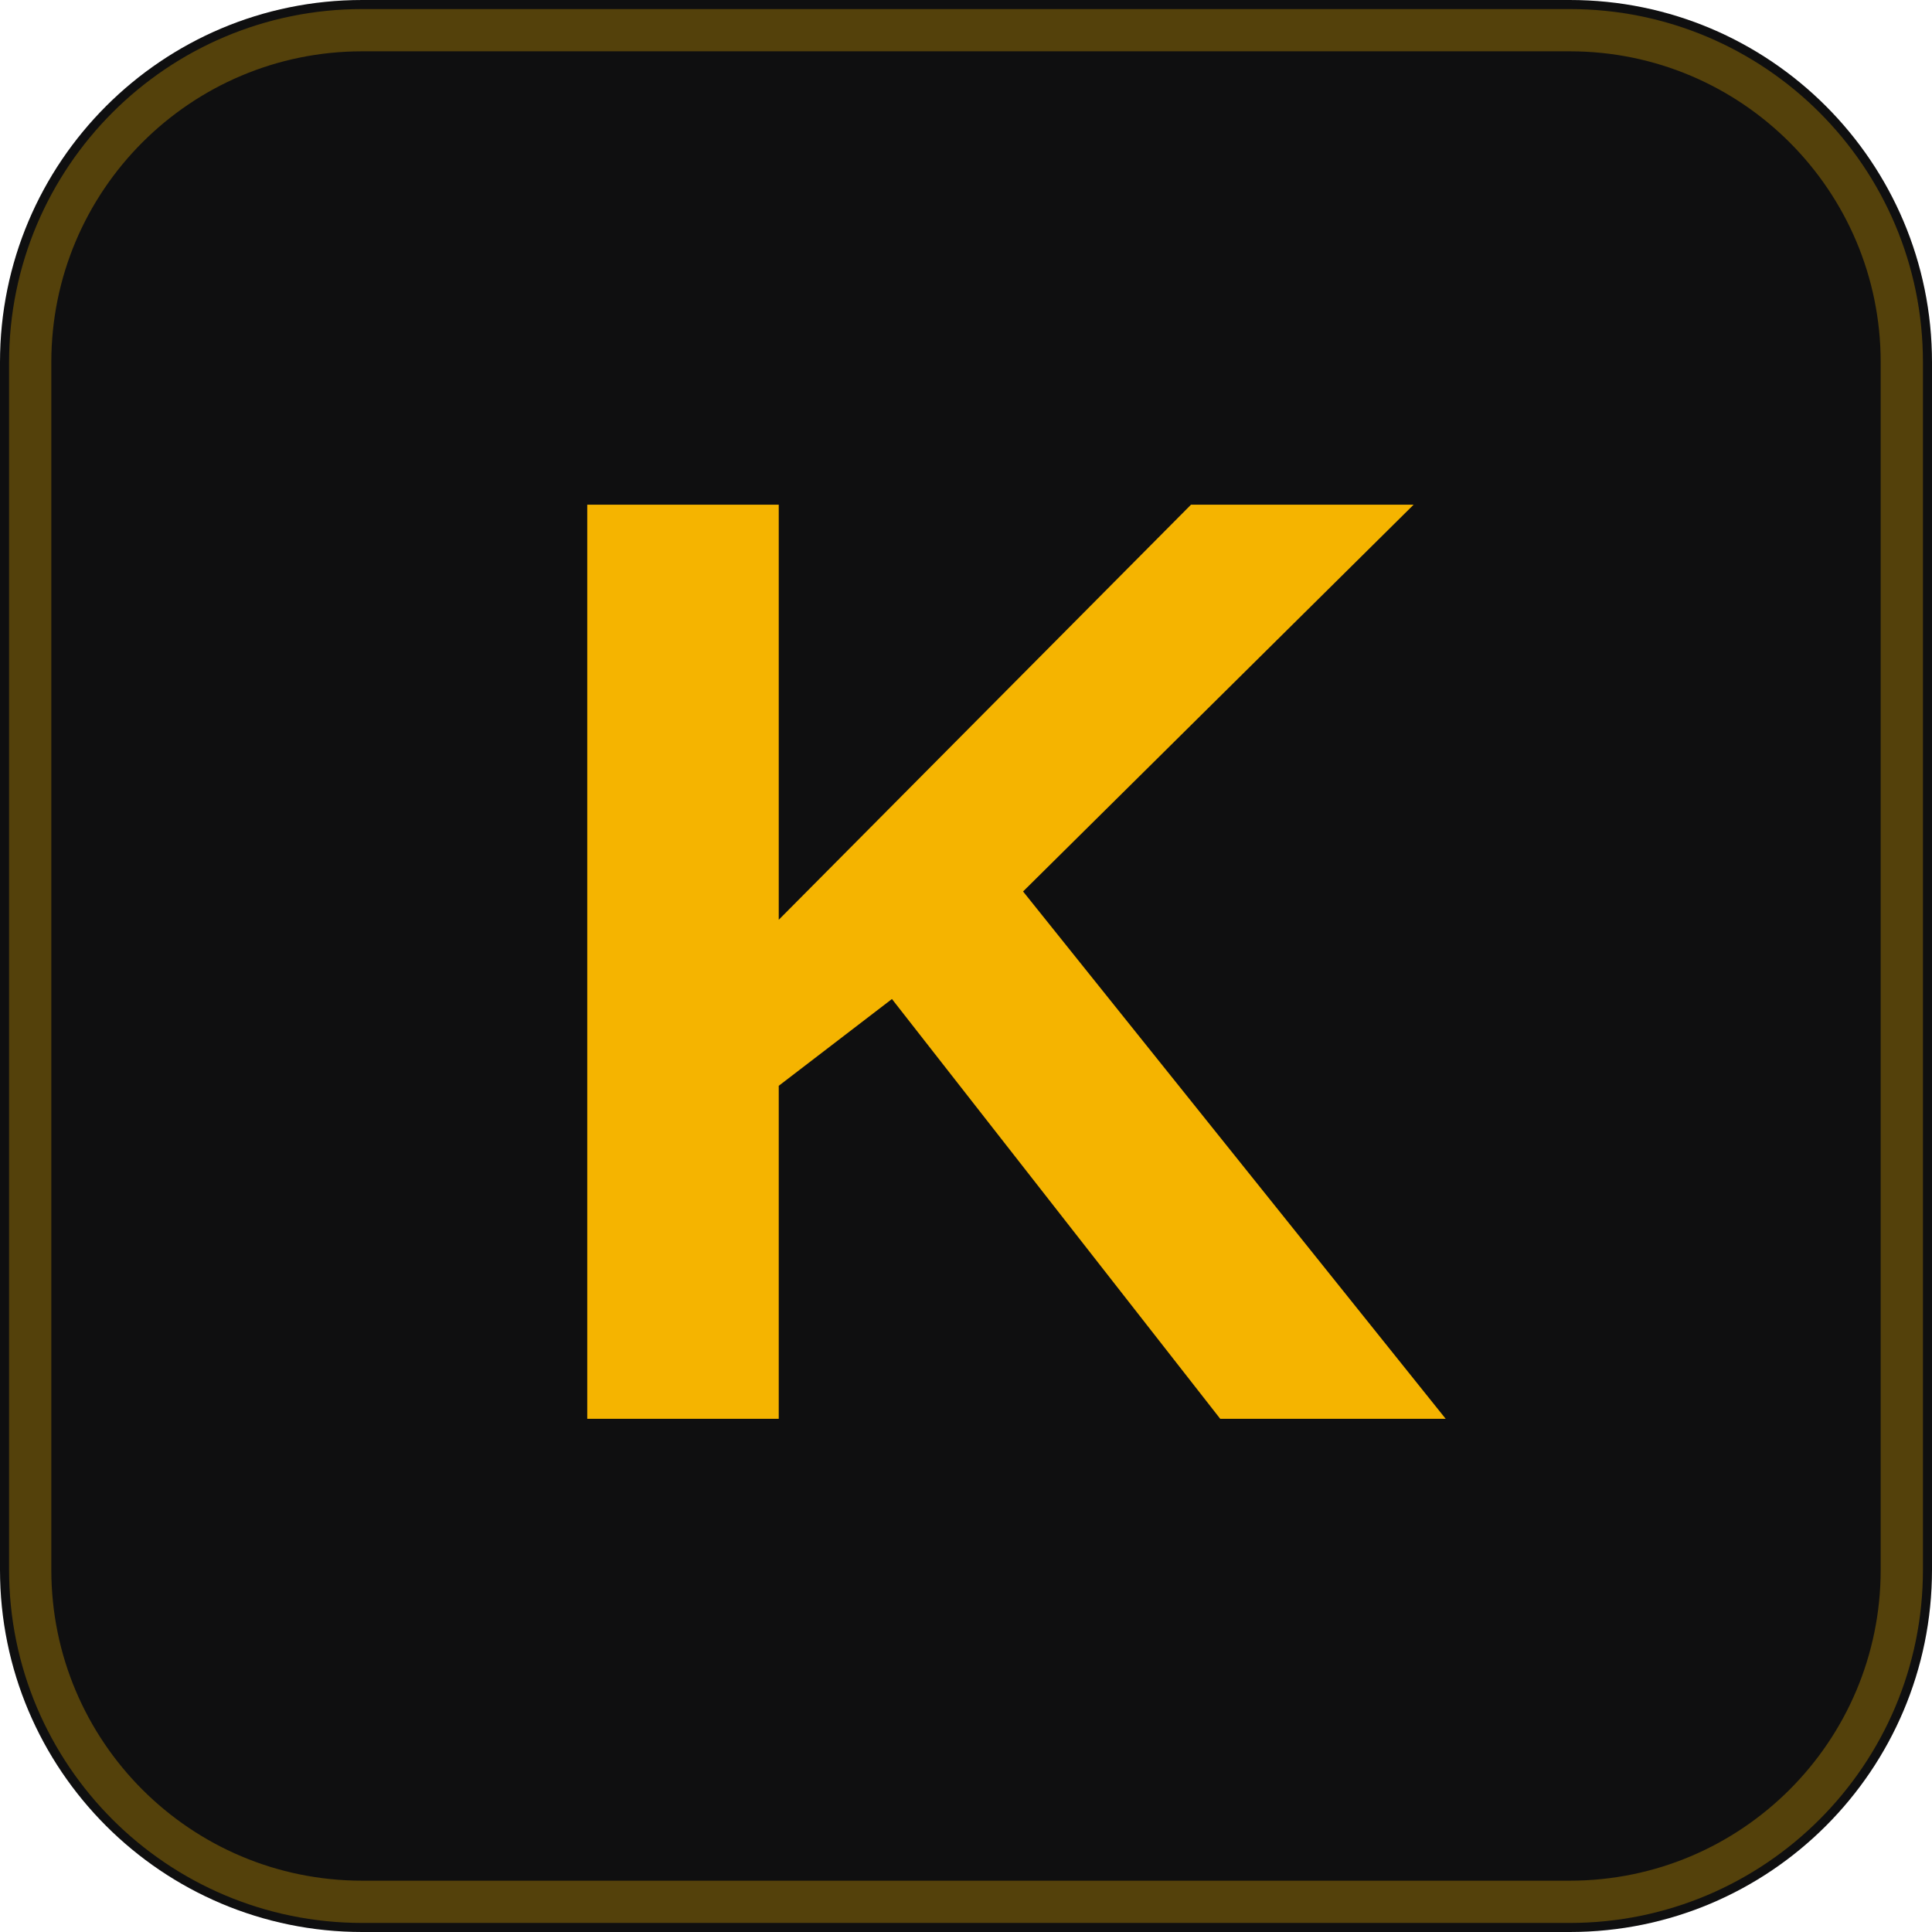
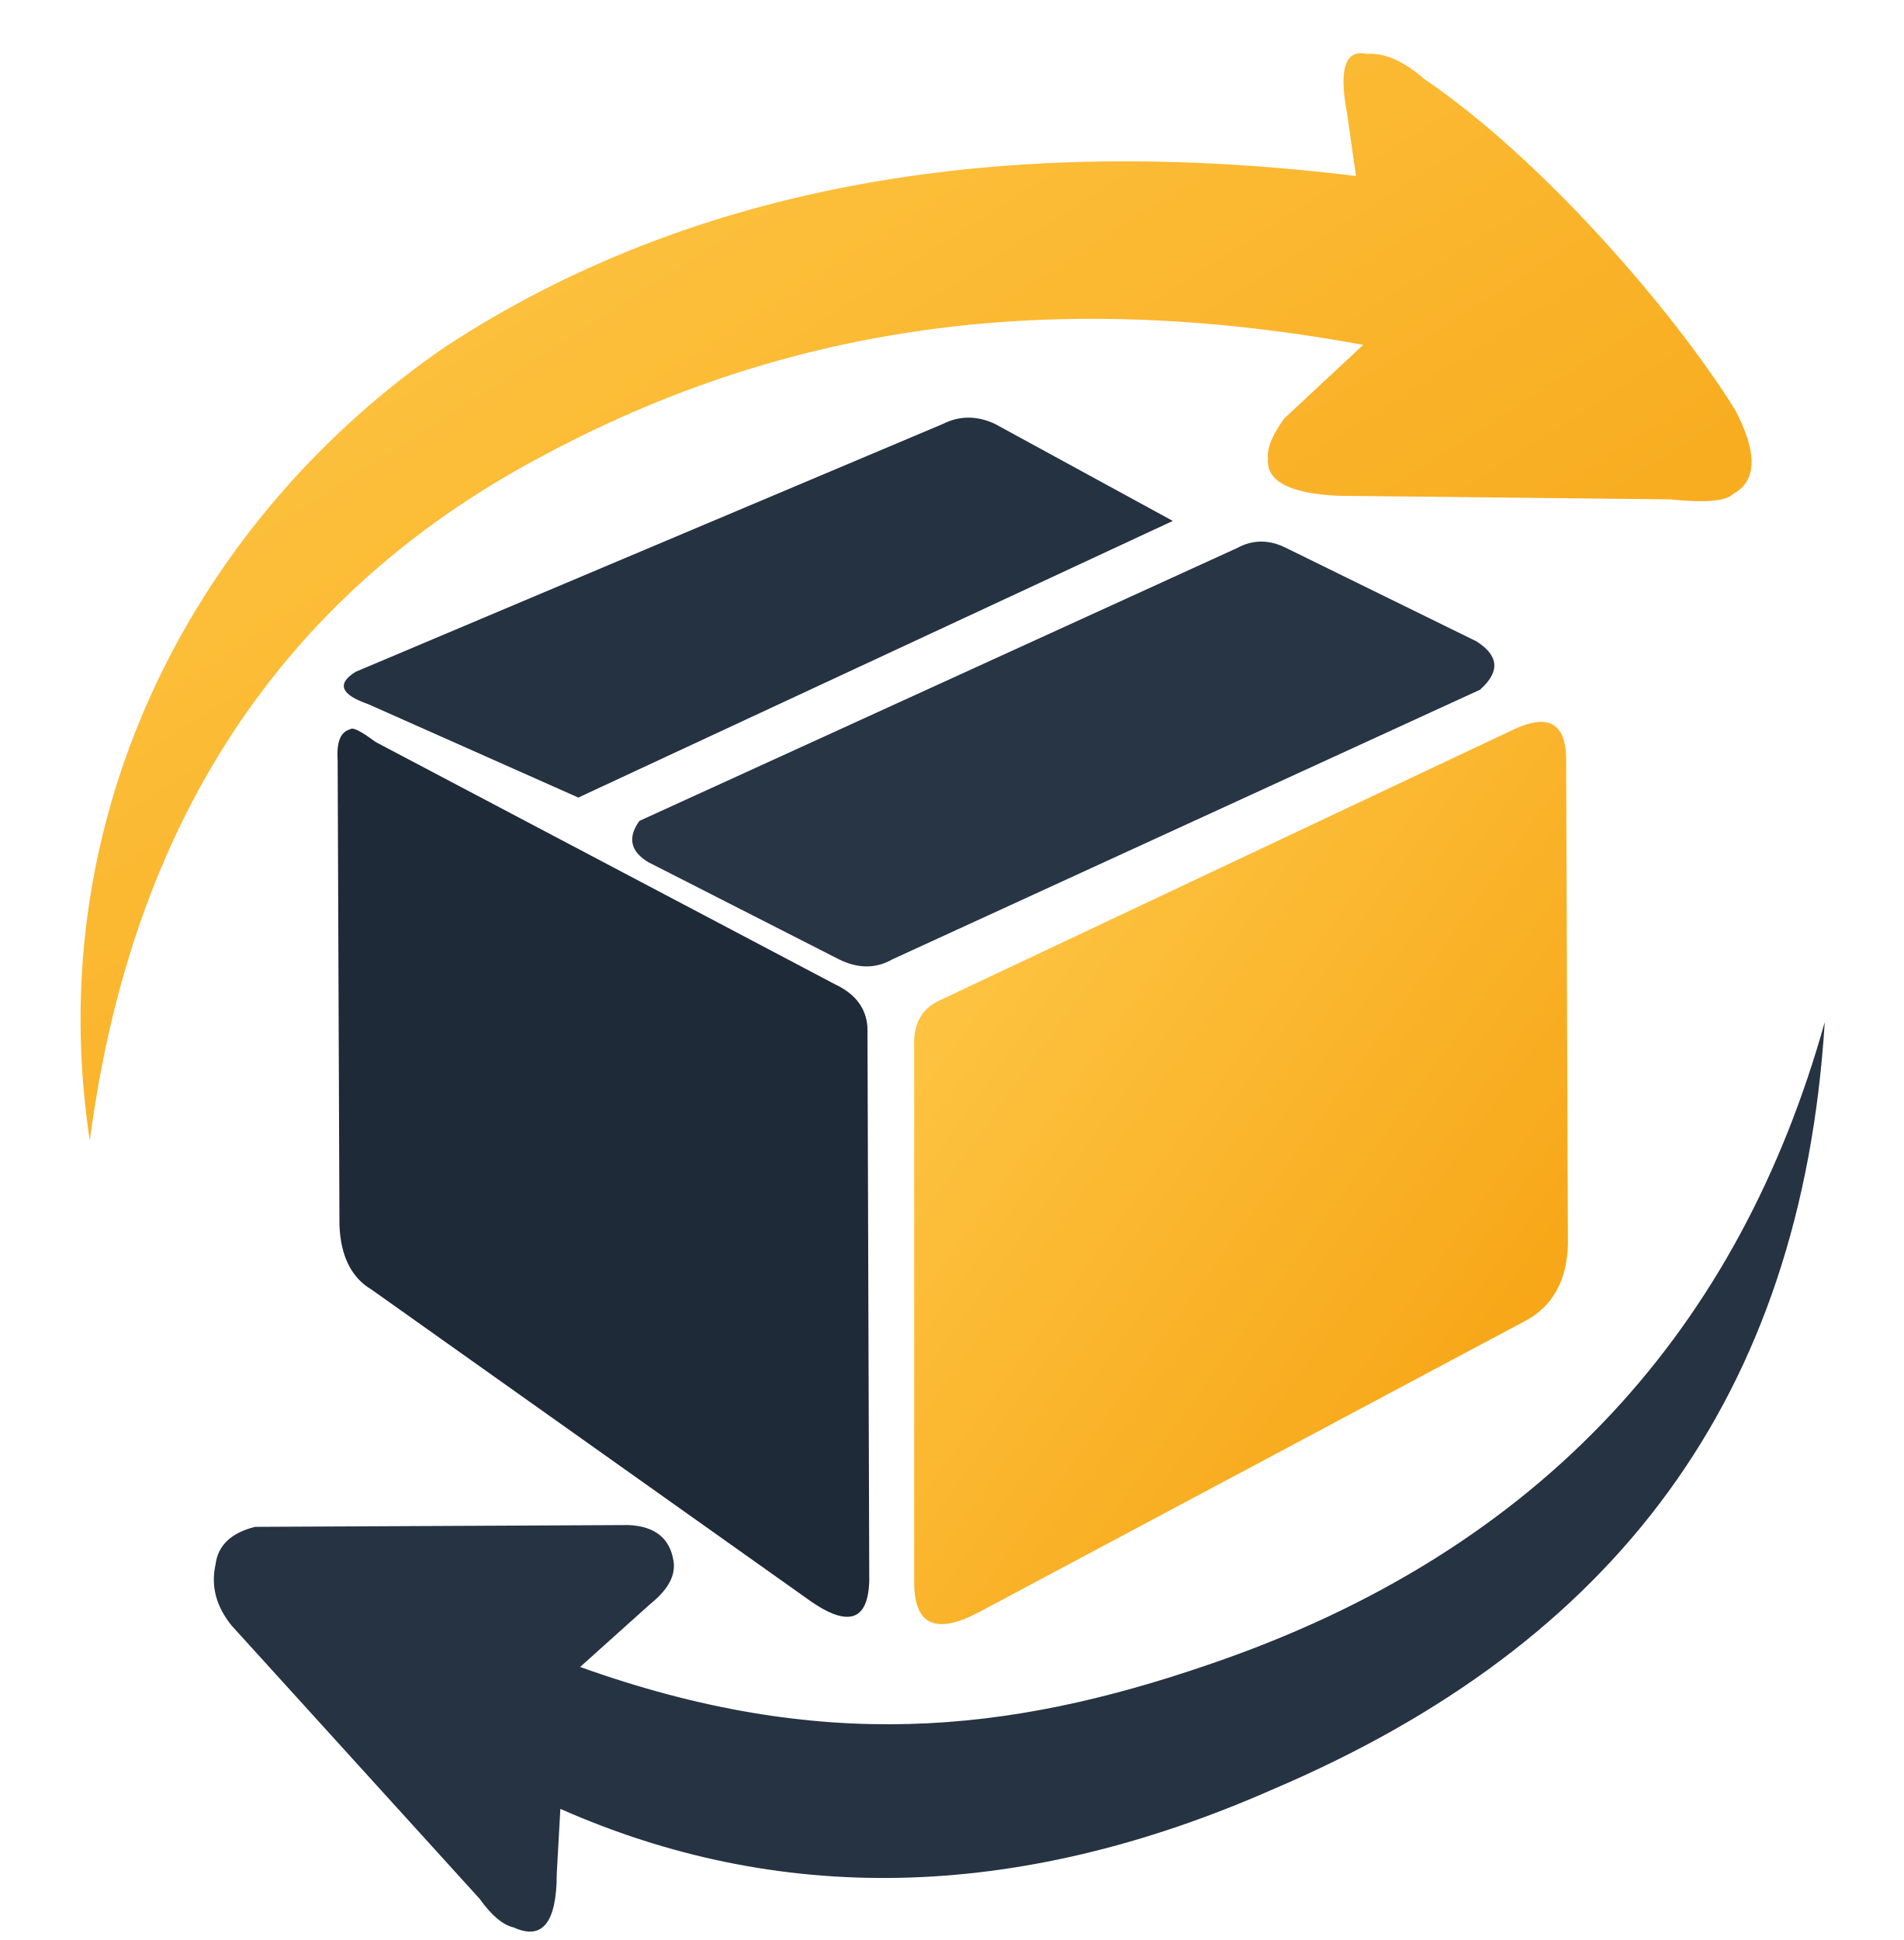
- <svg xmlns="http://www.w3.org/2000/svg" viewBox="0 0 32 32">
-   <rect width="32" height="32" rx="6" fill="#0F0F10" />
-   <rect x="0.5" y="0.5" width="31" height="31" rx="5.5" fill="none" stroke="#F5B400" stroke-width="0.7" opacity="0.3" />
-   <text x="16.2" y="23.5" text-anchor="middle" font-family="Arial Black, Arial, Helvetica, sans-serif" font-weight="900" font-size="22" letter-spacing="-0.5" fill="#F5B400">K</text>
+ <svg xmlns="http://www.w3.org/2000/svg" viewBox="95 65 1060 1080" role="img" aria-label="Kyrivo — carte et flux">
+   <defs>
+     <linearGradient id="gold" x1="0" y1="0" x2="1" y2="1">
+       <stop offset="0" stop-color="#ffcb4c" />
+       <stop offset="1" stop-color="#f59e0b" />
+     </linearGradient>
+   </defs>
+   <path fill="url(#gold)" d="M145 700 C117 516 206 352 343 258 C482 167 654 139 850 163 L845 128 Q838 91 856 95 Q871 94 888 109 C953 153 1026 237 1061 293 Q1080 329 1060 340 Q1054 346 1025 343 L840 341 Q799 339 801 320 Q800 312 810 298 L854 257 C664 222 518 253 393 321 C271 387 171 501 145 700 Z" />
+   <path fill="#253241" d="M620 301 Q634 294 649 301 L748 355 L417 509 L300 457 Q277 449 293 439 Z" />
+   <path fill="#273545" d="M784 370 Q797 363 811 370 L917 422 Q936 434 919 449 L592 599 Q578 607 562 599 L456 545 Q441 536 451 522 Z" />
+   <path fill="#1e2a38" d="M290 471 Q282 473 283 488 L284 747 Q285 773 302 783 L543 954 Q578 980 579 945 L578 637 Q577 621 560 613 L304 478 Q292 469 290 471 Z" />
+   <path fill="url(#gold)" d="M618 622 L938 471 Q966 458 967 486 L968 758 Q967 789 943 801 L641 962 Q604 982 604 946 L604 648 Q603 629 618 622 Z" />
+   <path fill="#263342" d="M1111 634 C1098 843 994 980 804 1061 C659 1125 527 1125 407 1072 L405 1108 Q405 1149 381 1138 Q372 1136 362 1122 L224 970 Q211 954 215 936 Q217 920 237 915 L445 914 Q467 915 470 934 Q472 946 457 958 L418 993 C552 1041 656 1030 767 992 C956 928 1064 802 1111 634 Z" />
</svg>
